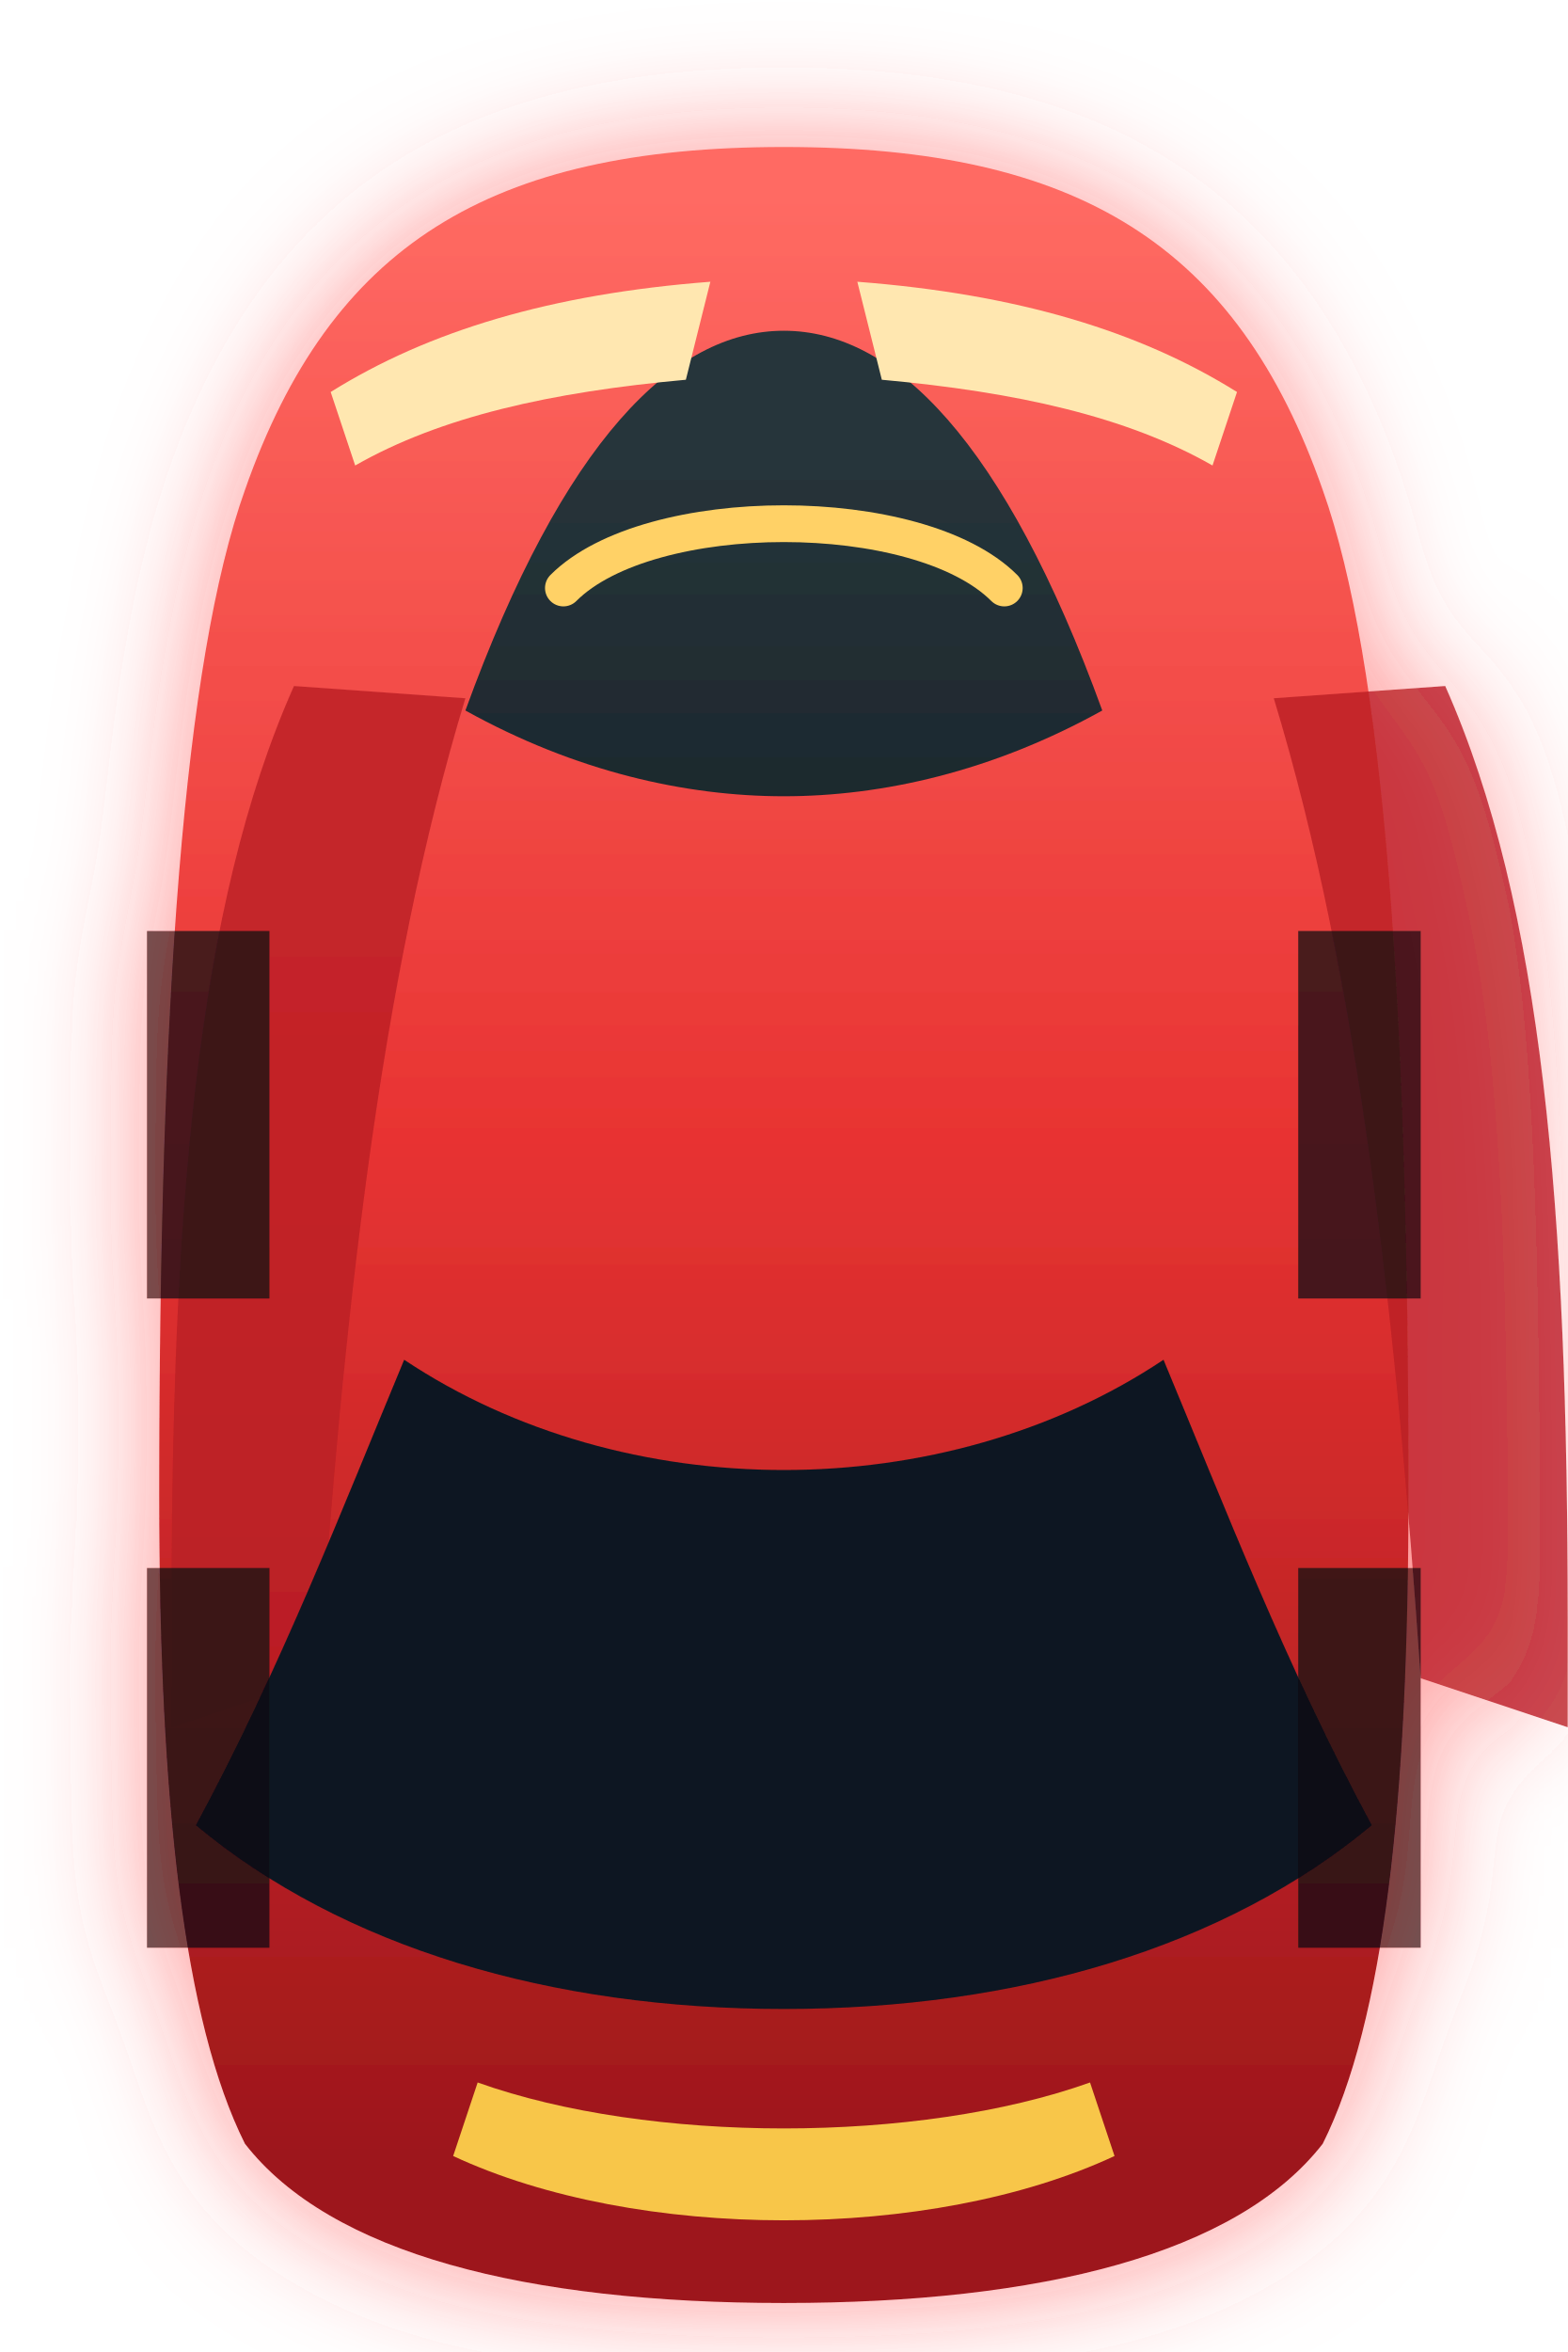
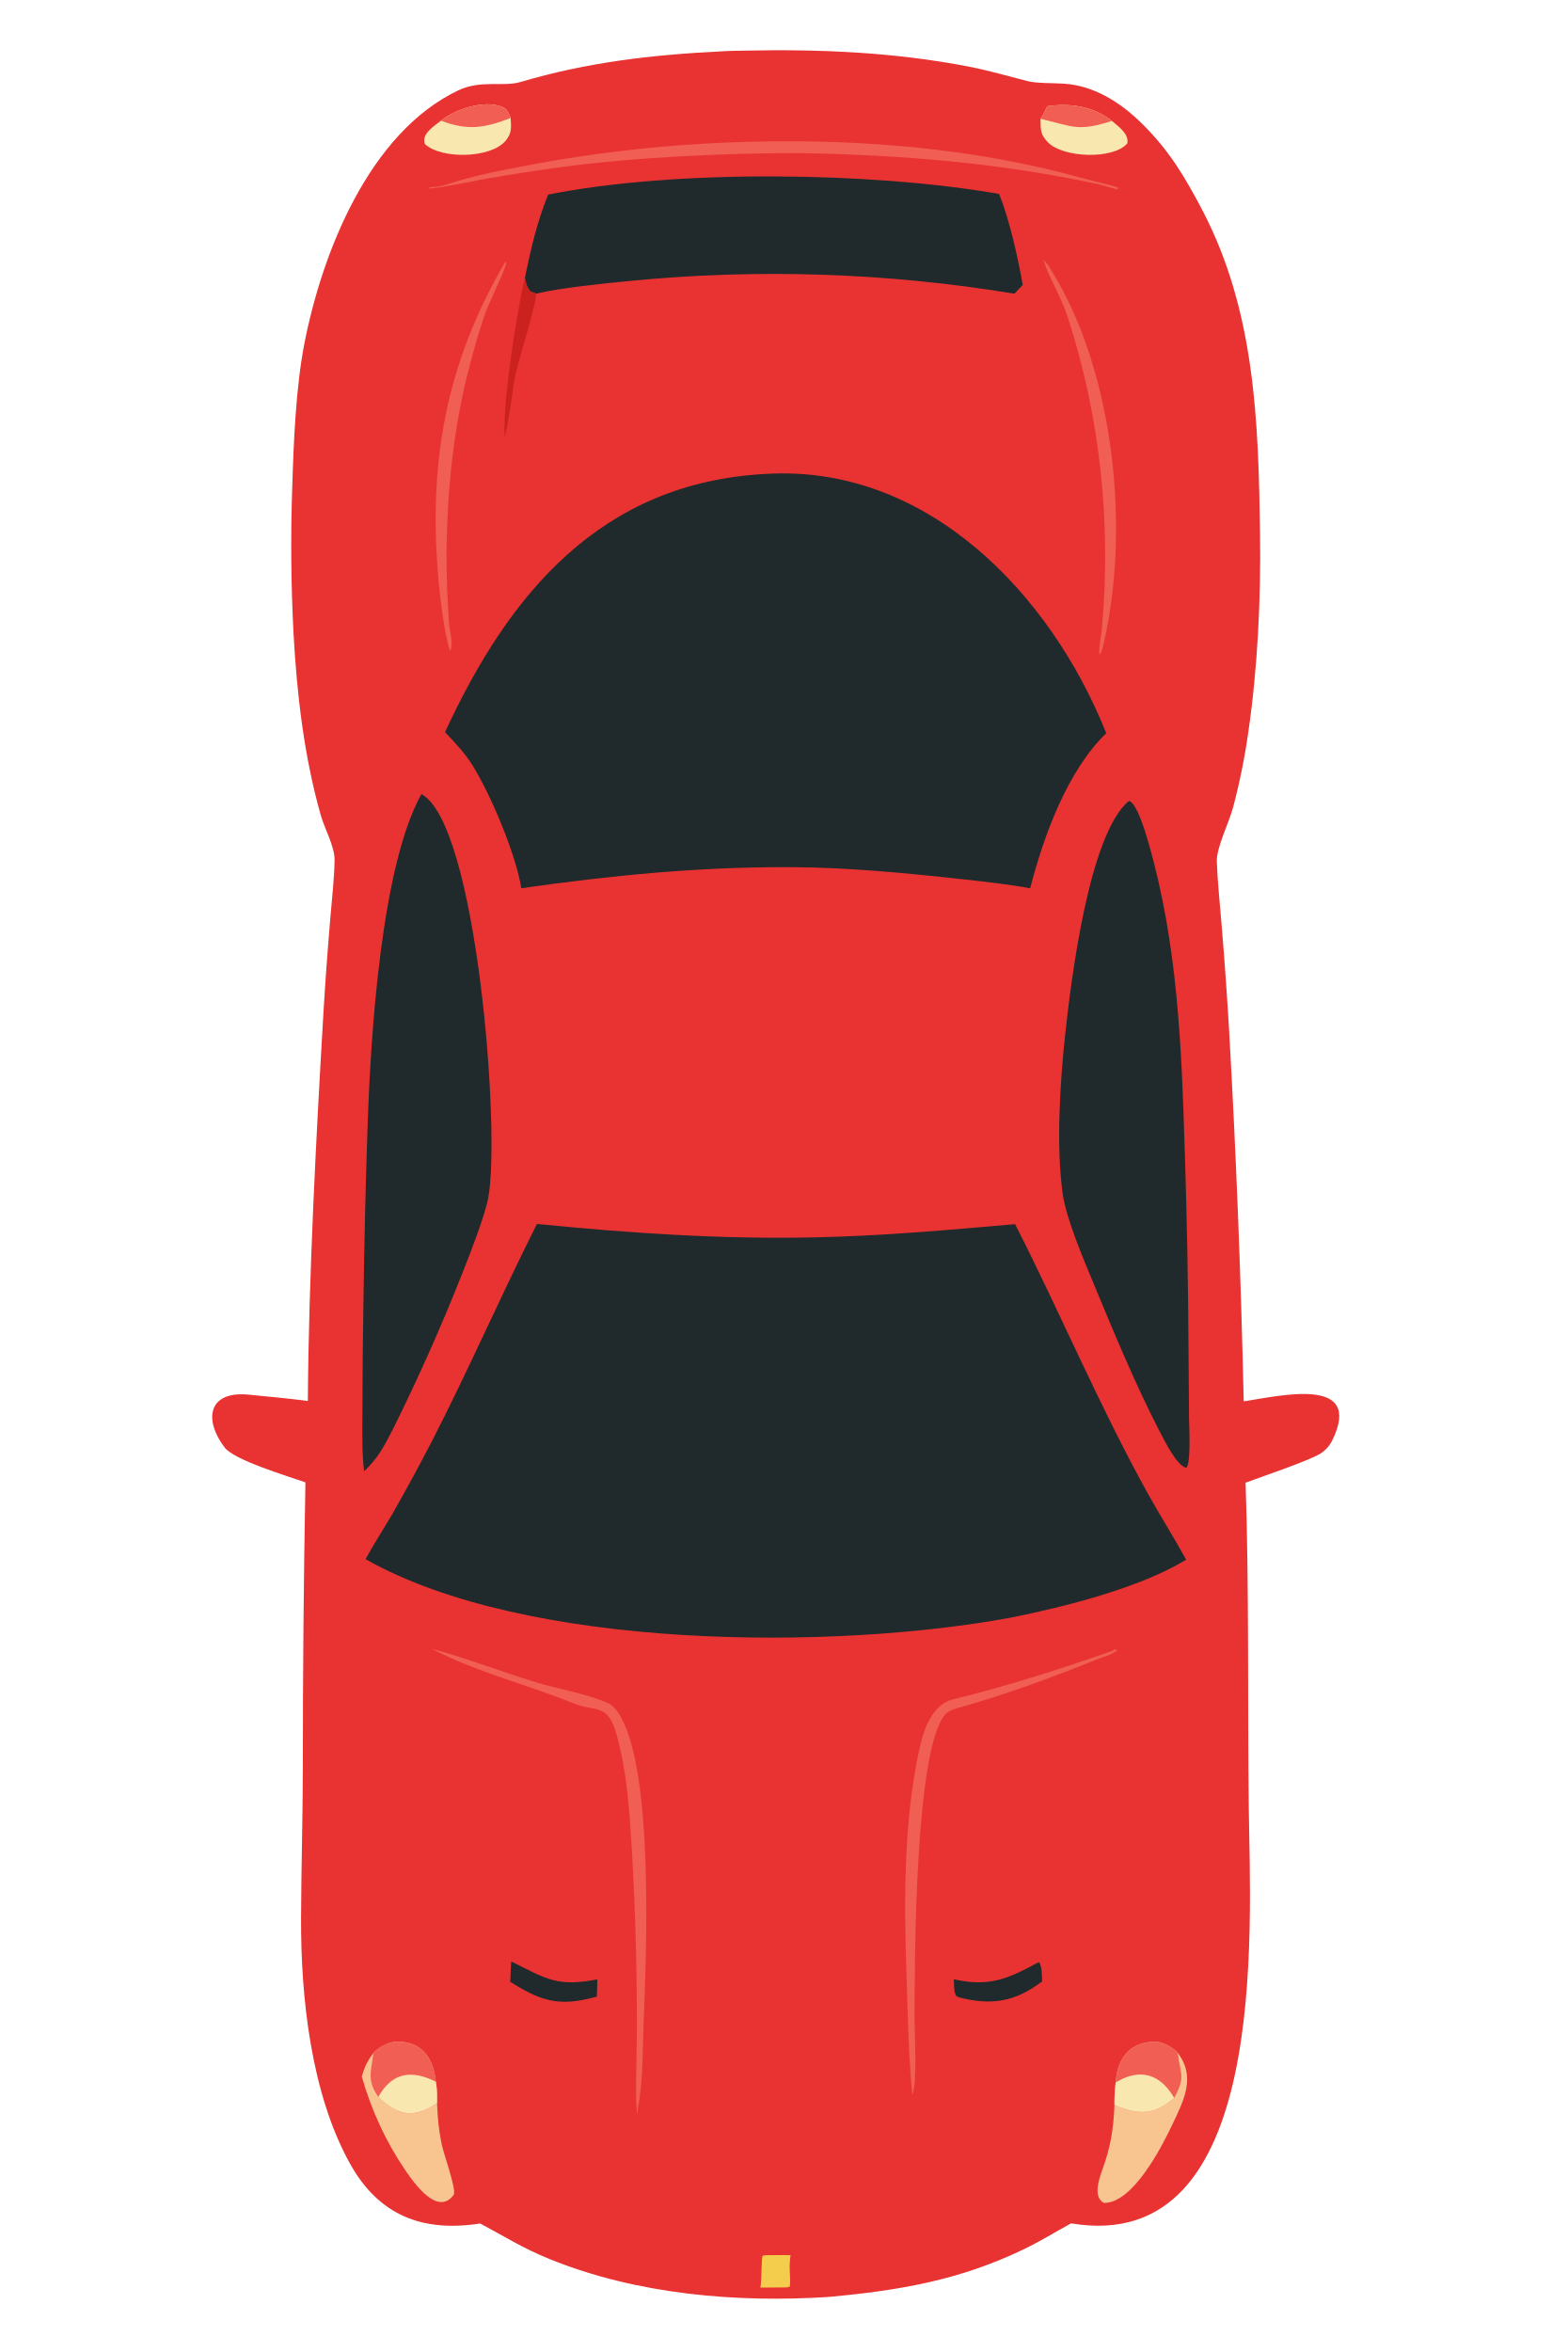
- <svg xmlns="http://www.w3.org/2000/svg" viewBox="0 0 128 192" role="img" aria-labelledby="title desc">
-   <defs>
-     <linearGradient id="body" x1="0" x2="0" y1="16" y2="176" gradientUnits="userSpaceOnUse">
-       <stop stop-color="#ff6a63" />
-       <stop offset="0.48" stop-color="#e83332" />
-       <stop offset="1" stop-color="#9d171b" />
-     </linearGradient>
-     <linearGradient id="glass" x1="0" x2="0" y1="38" y2="122" gradientUnits="userSpaceOnUse">
-       <stop stop-color="#26343a" />
-       <stop offset="1" stop-color="#0b1015" />
-     </linearGradient>
-     <filter id="softGlow" x="-40%" y="-30%" width="180%" height="160%">
-       <feDropShadow dx="0" dy="0" stdDeviation="5" flood-color="#ff3b3b" flood-opacity="0.55" />
-     </filter>
-   </defs>
-   <g filter="url(#softGlow)">
-     <path fill="url(#body)" d="M64 12c24 0 37 8 44 28 5 14 7 42 7 82 0 25-2 43-7 53-7 9-23 13-44 13s-37-4-44-13c-5-10-7-28-7-53 0-40 2-68 7-82 7-20 20-28 44-28Z" />
-     <path fill="#b91e24" d="M24 56c-8 18-10 43-10 76v9l12-4c2-29 5-57 12-80l-14-1Zm80 1c7 23 10 51 12 80l12 4v-9c0-33-2-58-10-76l-14 1Z" opacity="0.78" />
-     <path fill="url(#glass)" d="M38 58c8-22 17-31 26-31s18 9 26 31c-9 5-18 7-26 7s-17-2-26-7Z" />
-     <path fill="#111820" d="M33 111c9 6 20 9 31 9s22-3 31-9c5 12 10 25 17 38-12 10-29 15-48 15s-36-5-48-15c7-13 12-26 17-38Z" />
-     <path fill="#f8c64a" d="M39 170c14 5 36 5 50 0l2 6c-15 7-39 7-54 0l2-6Z" />
-     <path fill="#ffe7b0" d="M27 32c8-5 18-8 31-9l-2 8c-11 1-20 3-27 7l-2-6Zm74 0c-8-5-18-8-31-9l2 8c11 1 20 3 27 7l2-6Z" />
-     <path fill="none" stroke="#ffd166" stroke-linecap="round" stroke-width="3" d="M46 48c7-7 29-7 36 0" />
-     <path fill="#0a0d13" d="M12 76h10v30H12V76Zm94 0h10v30h-10V76Zm-94 52h10v31H12v-31Zm94 0h10v31h-10v-31Z" opacity="0.72" />
+ <svg xmlns="http://www.w3.org/2000/svg" width="128" height="192" viewBox="0 0 128 192" role="img" aria-labelledby="title desc">
+   <g transform="translate(64 96) scale(0.112019) translate(-1029.947 -1025.064)">
+     <path fill="rgb(232,51,50)" d="M 984.454 205.5 C 990.206 205.07 995.97 205.089 1001.72 204.964 C 1056.52 203.778 1111.46 206.181 1165.35 216.734 C 1180.08 219.619 1193.28 223.515 1207.75 227.216 C 1214.1 228.841 1226.68 228.572 1233.85 229.018 C 1256.06 230.401 1275.21 242.629 1290.73 257.887 C 1310.63 277.46 1322.1 296.666 1334.77 320.802 C 1373.61 394.756 1375.9 475.641 1377.05 557.457 C 1377.7 604.067 1375.32 654.69 1368.56 701.103 C 1365.95 719.74 1362.23 738.204 1357.41 756.395 C 1354.37 767.92 1345.16 785.622 1345.54 796.14 C 1346.07 810.386 1347.76 826.895 1348.96 841.267 C 1351.03 866.105 1352.82 890.966 1354.32 915.845 C 1359.54 1006.92 1363.14 1098.08 1365.14 1189.29 C 1390.75 1185.52 1452.74 1170.18 1429.77 1217.55 C 1427.87 1221.49 1424.93 1224.83 1421.27 1227.22 C 1413.6 1232.24 1376.95 1244.68 1366.5 1248.55 C 1369.16 1327.52 1367.87 1406.68 1368.83 1485.65 C 1369.91 1573.99 1384.31 1812.65 1239.32 1788.32 C 1226.98 1795.02 1217.72 1801 1204.54 1807.33 C 1157.58 1829.85 1114.26 1837.12 1063.37 1841.89 C 995.663 1846.35 922.643 1840.11 859.195 1814.33 C 839.216 1806.22 826.874 1798.13 808.598 1788.41 C 766.905 1794.9 734.767 1782.85 713.551 1744.5 C 685.366 1693.55 677.835 1623.86 678.05 1565.96 C 678.184 1529.88 679.273 1493.6 679.351 1457.35 C 679.333 1387.67 679.959 1317.99 681.23 1248.32 C 667.345 1243.41 629.426 1232.19 622.315 1222.88 C 607.153 1203.02 609.872 1181.45 640.014 1184.42 C 653.977 1185.8 669.437 1187.21 682.995 1189.03 C 683.613 1098.85 688.995 997.875 694.271 907.709 C 695.703 883.591 697.459 859.492 699.537 835.421 C 700.636 822.252 702.293 808.01 702.478 794.877 C 702.619 784.912 695.181 771.962 692.412 762.158 C 680.191 718.893 675.025 674.219 672.55 629.429 C 670.687 593.676 670.391 557.859 671.661 522.08 C 672.635 490.476 674.25 450.607 680.381 418.94 C 693.314 352.141 727.689 264.843 792.66 233.918 C 809.14 226.075 825.365 231.563 837.955 227.838 C 886.711 213.411 933.877 207.96 984.454 205.5 z" />
+     <path fill="rgb(32,41,43)" d="M 849.988 1060.02 C 917.795 1066.71 983.409 1071.21 1051.73 1069.8 C 1101.79 1068.78 1148.83 1064.46 1198.5 1060.16 C 1231.71 1125.33 1260.09 1193.18 1295.65 1257.18 C 1304.54 1273.17 1314.39 1288.58 1323.19 1304.69 C 1288.9 1325.49 1234.74 1338.94 1195.83 1346.82 C 1065.66 1370.94 842.242 1370.68 725.062 1304.28 C 730.604 1293.92 738.678 1281.59 744.787 1271.07 C 754.808 1253.46 764.472 1235.65 773.774 1217.65 C 800.173 1166.27 823.848 1111.88 849.988 1060.02 z" />
+     <path fill="rgb(32,41,43)" d="M 1016.73 513.443 C 1134.21 506.302 1224.41 600.851 1264.93 702.362 C 1236.38 730.076 1219.37 777.272 1209.46 815.441 C 1196.82 812.866 1175.43 810.482 1162.03 808.999 C 1121.25 804.488 1076.46 800.134 1035.43 799.989 C 968.208 799.683 905.106 805.902 838.589 815.356 C 834.614 790.446 816.223 746.908 802.819 725.452 C 797.619 717.127 789.819 708.721 782.985 701.645 C 829.52 600.556 896.837 519.726 1016.73 513.443 z" />
+     <path fill="rgb(32,41,43)" d="M 765.781 746.753 C 806.345 768.411 823.668 993.742 814.437 1041.27 C 811.821 1054.74 800.655 1083.29 795.135 1097.12 C 780.007 1135.32 763.265 1172.87 744.954 1209.66 C 738.029 1222.99 734.669 1229.84 724.026 1240.27 L 723.947 1239.6 C 722.239 1226.2 722.795 1206.68 722.83 1192.73 C 722.837 1167.97 723.064 1143.21 723.513 1118.46 C 724.08 1073.46 725.155 1028.47 726.74 983.497 C 728.824 924.489 736.29 799.487 765.781 746.753 z" />
+     <path fill="rgb(32,41,43)" d="M 1281.6 751.668 C 1287.7 753.878 1294.1 776.599 1295.92 782.934 C 1316.92 855.929 1319.83 930.185 1322.13 1005.62 C 1323.74 1054.4 1324.67 1103.21 1324.91 1152.02 L 1325.28 1202.16 C 1325.36 1207.68 1326.88 1235.26 1323.14 1237.75 C 1316.04 1235.73 1307.65 1218.25 1304.02 1211.49 C 1286.41 1177.54 1270.66 1139.43 1255.97 1104.02 C 1248.48 1085.97 1235.71 1056.25 1233.17 1037.8 C 1228.31 1002.55 1231.26 956.803 1235.05 921.649 C 1239.23 882.81 1252.34 775.343 1281.6 751.668 z" />
+     <path fill="rgb(32,41,43)" d="M 858.147 309.874 C 950.963 291.328 1094.5 293.265 1186.86 309.409 C 1194.45 328.205 1200.46 355.452 1204.09 375.725 L 1197.99 382.086 C 1105.11 366.748 1010.62 363.649 916.941 372.869 C 900.325 374.42 865.717 378.014 849.425 382.06 L 845.412 380.479 C 842.436 377.268 842.332 375.133 841.159 370.727 C 845.626 349.204 849.843 330.444 858.147 309.874 z" />
+     <path fill="rgb(248,197,144)" d="M 730.817 1664.17 C 734.029 1660.3 742.066 1656.1 747.2 1655.93 C 766.085 1655.29 774.675 1668.18 776.272 1685.1 C 777.332 1691.04 777.179 1694.73 777.159 1700.68 C 777.691 1712.17 778.257 1718.93 780.415 1730.09 C 781.853 1737.54 791.021 1762.2 789.459 1767.31 C 777.728 1783.82 760.303 1758.81 753.821 1749.3 C 739.741 1728.64 729.143 1705.35 722.304 1681.32 C 724.382 1674.18 726.334 1670.03 730.817 1664.17 z" />
+     <path fill="rgb(241,94,83)" d="M 730.817 1664.17 C 734.029 1660.3 742.066 1656.1 747.2 1655.93 C 766.085 1655.29 774.675 1668.18 776.272 1685.1 C 777.332 1691.04 777.179 1694.73 777.159 1700.68 C 760.071 1712.36 748.469 1709.73 734.344 1696.18 C 725.872 1683.96 729.118 1677.52 730.622 1665.76 L 730.817 1664.17 z" />
+     <path fill="rgb(249,231,176)" d="M 734.344 1696.18 C 744.455 1678.08 758.833 1676.31 776.272 1685.1 C 777.332 1691.04 777.179 1694.73 777.159 1700.68 C 760.071 1712.36 748.469 1709.73 734.344 1696.18 z" />
+     <path fill="rgb(248,197,144)" d="M 1271.83 1685.65 C 1272.87 1668.36 1282.16 1655.57 1301.32 1656 C 1306.28 1656.11 1313.94 1660.4 1317.09 1664.12 C 1330.48 1681.76 1321.47 1698.7 1312.93 1716.71 C 1305.21 1732.97 1284.21 1773.71 1263.32 1773.43 C 1255.23 1769.44 1259.49 1756.49 1261.92 1749.79 C 1268.13 1732.65 1270.18 1720.12 1270.93 1702.08 C 1270.92 1695.55 1271.06 1692.16 1271.83 1685.65 z" />
+     <path fill="rgb(241,94,83)" d="M 1271.83 1685.65 C 1272.87 1668.36 1282.16 1655.57 1301.32 1656 C 1306.28 1656.11 1313.94 1660.4 1317.09 1664.12 C 1318.69 1679.97 1323.28 1680.62 1314.48 1696.92 C 1300.18 1709.54 1288.15 1709.56 1270.93 1702.08 C 1270.92 1695.55 1271.06 1692.16 1271.83 1685.65 z" />
+     <path fill="rgb(249,231,176)" d="M 1271.83 1685.65 C 1289.51 1674.81 1304.39 1679.45 1314.48 1696.92 C 1300.18 1709.54 1288.15 1709.56 1270.93 1702.08 C 1270.92 1695.55 1271.06 1692.16 1271.83 1685.65 z" />
+     <path fill="rgb(241,94,83)" d="M 1003.78 271.435 C 1085.48 269.135 1170.47 276.111 1249.16 298.328 C 1252.91 299.386 1272.31 303.826 1273.49 304.822 L 1273.26 306.112 C 1272.01 306.096 1261.46 302.787 1258.8 302.216 C 1186.6 286.765 1116.38 281.01 1042.42 279.633 C 988.25 279.57 920.884 282.612 867.249 289.914 C 848.641 292.432 830.084 295.316 811.589 298.565 C 802.434 300.237 779.179 305.265 770.944 305.464 L 771.657 304.624 C 775.962 304.258 779.73 303.971 783.869 302.595 C 801.413 296.761 820.389 292.84 838.535 289.457 C 893.021 278.87 948.295 272.842 1003.78 271.435 z" />
+     <path fill="rgb(241,94,83)" d="M 773.306 1369.58 C 798.905 1376.47 824.091 1386.35 849.51 1394.09 C 866.367 1399.22 885.635 1402.13 901.65 1409.1 C 905.225 1410.66 907.698 1413.81 909.761 1417.02 C 935.356 1456.92 929.762 1591.75 927.76 1641.64 C 926.955 1661.69 927.492 1685.82 923.362 1705.23 L 923.447 1707.76 L 922.85 1707.7 C 921.511 1695.96 922.821 1662.49 922.828 1648.33 C 922.954 1604.21 921.735 1560.1 919.173 1516.06 C 917.396 1487.32 915.694 1459.31 907.822 1431.41 C 901.476 1408.91 892.647 1415.89 876.616 1409.35 C 843.57 1395.88 805.984 1386.62 774.428 1370.17 L 773.306 1369.58 z" />
+     <path fill="rgb(241,94,83)" d="M 1271 1370 L 1273.08 1370.69 C 1269.09 1373.98 1261.73 1375.87 1256.82 1377.86 C 1225.02 1390.66 1193.21 1402.34 1160.23 1411.78 C 1155.94 1413.01 1150.55 1414.05 1147.54 1417.52 C 1125.24 1443.23 1125.39 1597.8 1125.2 1637.9 C 1125.15 1648.02 1127.42 1687.66 1123.56 1694.55 C 1121.75 1676.81 1120.95 1656.83 1120.36 1638.67 C 1118.23 1573.13 1114.77 1504.86 1129.22 1440.49 C 1132.16 1427.36 1138.79 1410.02 1152.98 1406.54 C 1192.28 1396.9 1231.22 1384.51 1269.33 1371.12 C 1269.89 1370.74 1270.44 1370.37 1271 1370 z" />
+     <path fill="rgb(241,94,83)" d="M 1219.21 357.743 C 1222.22 360.075 1223.58 362.931 1225.57 366.167 C 1271.48 440.738 1283.03 557.633 1261.89 641.816 C 1260.89 644.045 1261.23 643.512 1259.9 645.33 C 1259.39 639.774 1261.32 631.404 1261.84 625.501 C 1268.68 548.609 1260.53 471.435 1236.49 398.016 C 1232.07 384.507 1223.65 371.366 1219.21 357.743 z" />
+     <path fill="rgb(241,94,83)" d="M 827.011 358.703 L 827.593 359.258 C 828.169 361.814 815.17 388.784 813.17 394.168 C 808.227 407.477 804.434 421.294 800.823 435.014 C 789.078 479.644 784.508 525.581 784.065 571.677 C 784.042 588.817 784.679 605.952 785.975 623.043 C 786.46 629.211 789.325 636.502 786.76 642.373 L 786.077 640.808 C 785.811 639.891 785.56 638.97 785.322 638.044 C 782.121 625.776 779.598 605.215 778.388 592.267 C 770.343 506.188 783.462 433.032 827.011 358.703 z" />
+     <path fill="rgb(249,231,176)" d="M 1221.92 245.496 C 1238.08 243.085 1254.41 245.256 1267.86 255.249 C 1268.28 255.554 1268.68 255.871 1269.08 256.201 C 1273.94 260.354 1281.64 265.634 1280.31 272.581 C 1269.75 284.598 1233.37 283.045 1222.41 271.766 C 1216.76 265.948 1217.08 262.244 1217.04 254.684 C 1219.17 251.416 1220.23 249.042 1221.92 245.496 z" />
+     <path fill="rgb(241,94,83)" d="M 1221.92 245.496 C 1238.08 243.085 1254.41 245.256 1267.86 255.249 C 1268.28 255.554 1268.68 255.871 1269.08 256.201 C 1244.29 264.134 1240.83 260.233 1218.76 255.074 L 1217.04 254.684 C 1219.17 251.416 1220.23 249.042 1221.92 245.496 z" />
+     <path fill="rgb(249,231,176)" d="M 780.025 255.991 C 790.554 247.555 811.296 240.774 824.244 245.792 C 828.535 247.455 829.098 250.097 830.84 254.048 C 831.194 261.017 831.911 264.966 827.024 270.765 C 816.201 283.608 779.929 284.16 768.31 273.002 C 765.618 265.695 774.856 260.083 780.025 255.991 z" />
+     <path fill="rgb(241,94,83)" d="M 780.025 255.991 C 790.554 247.555 811.296 240.774 824.244 245.792 C 828.535 247.455 829.098 250.097 830.84 254.048 C 811.907 261.352 799.516 263.495 780.025 255.991 z" />
+     <path fill="rgb(32,41,43)" d="M 1215.81 1597.93 C 1218.16 1600.2 1218 1608.35 1218.2 1611.98 C 1198.65 1626.93 1181.03 1629.8 1157.33 1623.53 L 1155.66 1622.71 C 1153.72 1619.48 1154.05 1614.42 1153.89 1610.46 C 1179.95 1616.28 1193.39 1610.03 1215.81 1597.93 z" />
+     <path fill="rgb(32,41,43)" d="M 831.201 1597.45 C 857.235 1610.32 864.429 1616.11 893.994 1610.52 C 894 1614.75 893.801 1618.88 893.628 1623.1 C 891.696 1623.6 889.758 1624.09 887.815 1624.55 C 863.478 1630.27 850.74 1624.91 830.528 1612.32 L 831.201 1597.45 z" />
+     <path fill="rgb(203,34,32)" d="M 849.425 382.06 C 849.358 392.287 834.501 434.597 832.862 449.268 C 832.254 454.701 827.966 483.5 826.507 486.375 C 824.666 463.058 835.485 393.799 841.159 370.727 C 842.332 375.133 842.436 377.268 845.412 380.479 L 849.425 382.06 z" />
+     <path fill="rgb(244,205,76)" d="M 1017.12 1811.51 C 1022.9 1811.37 1029.05 1811.47 1034.86 1811.48 C 1033.29 1821.55 1035.11 1826.11 1034.29 1834.44 L 1032.25 1834.99 L 1012.85 1835.15 C 1013.94 1829.08 1013.42 1814.03 1014.56 1811.84 L 1017.12 1811.51 z" />
  </g>
</svg>
